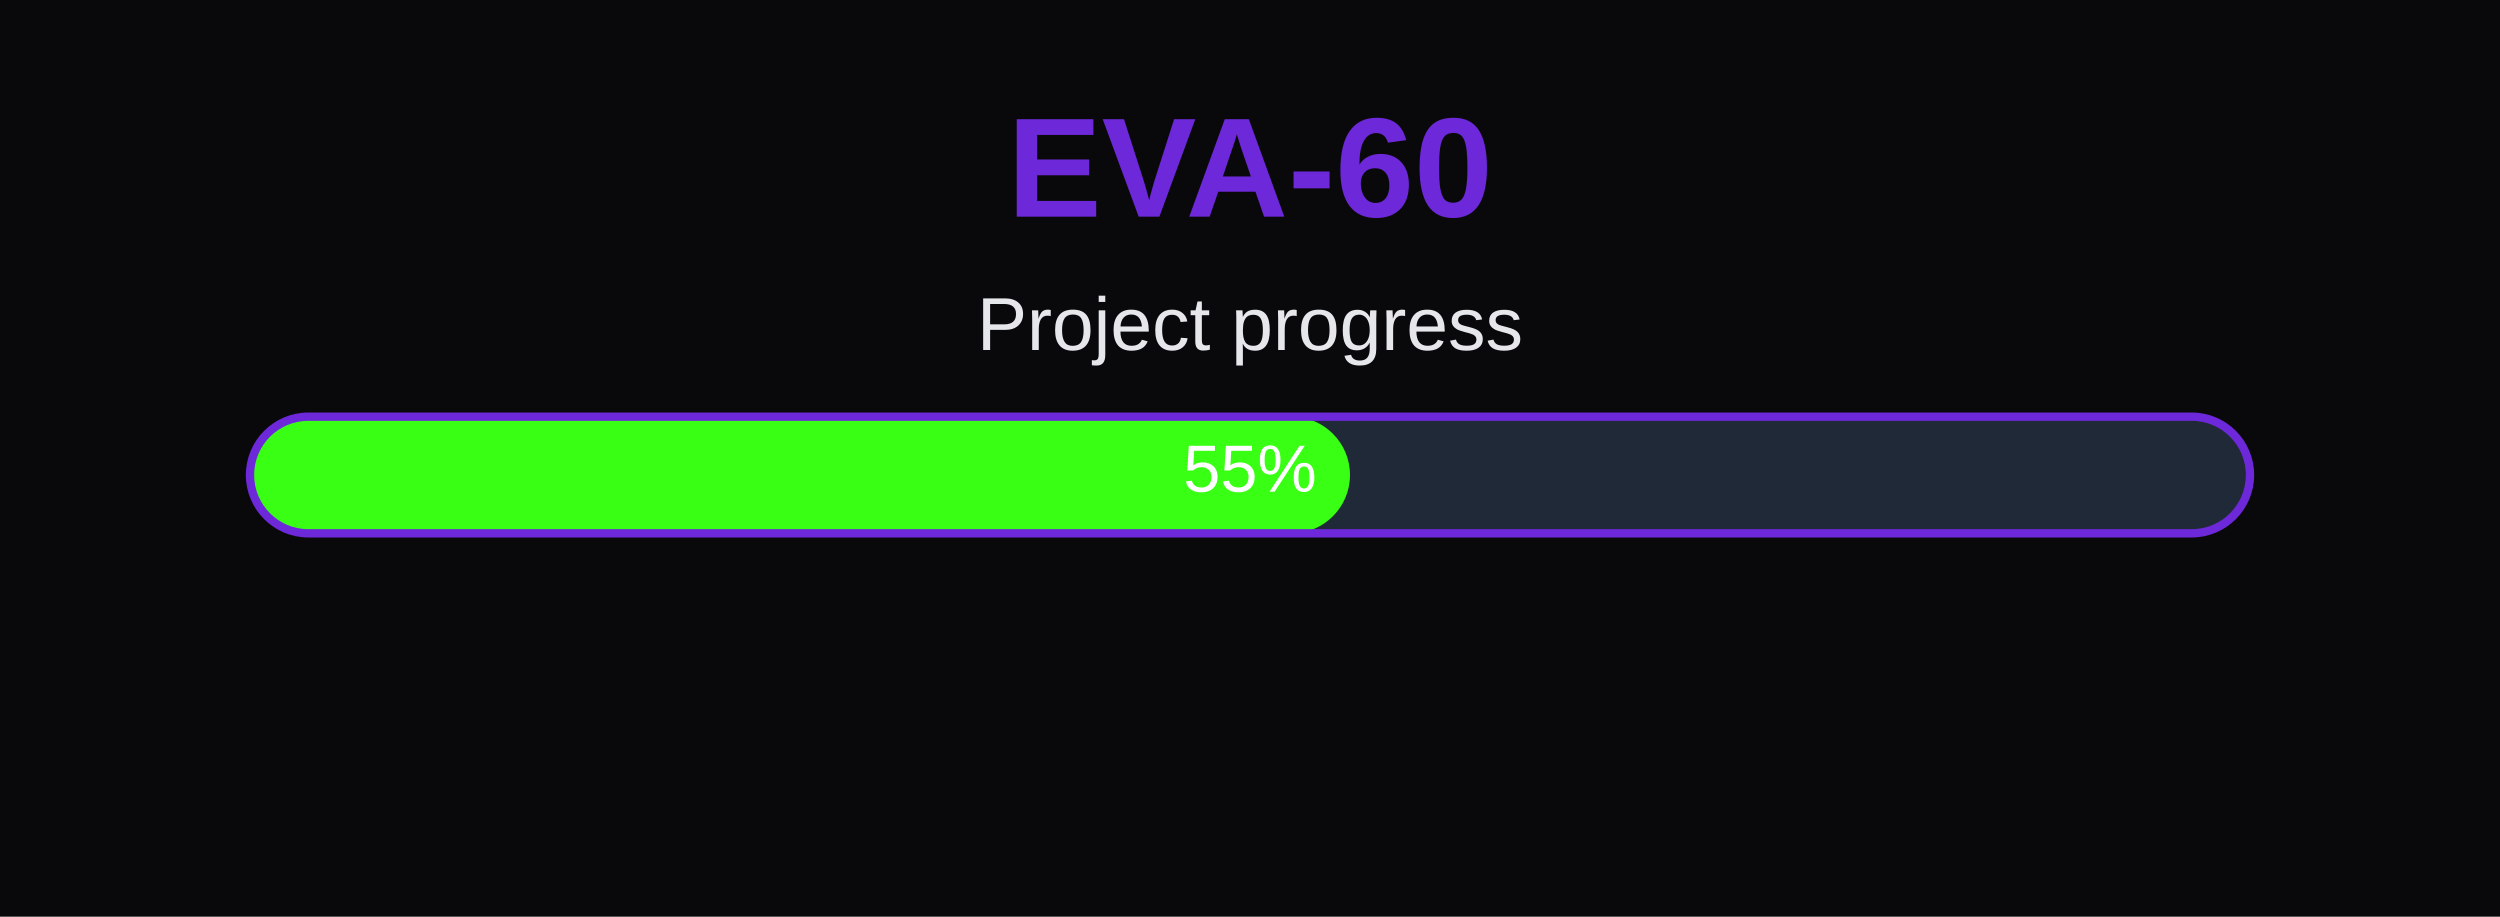
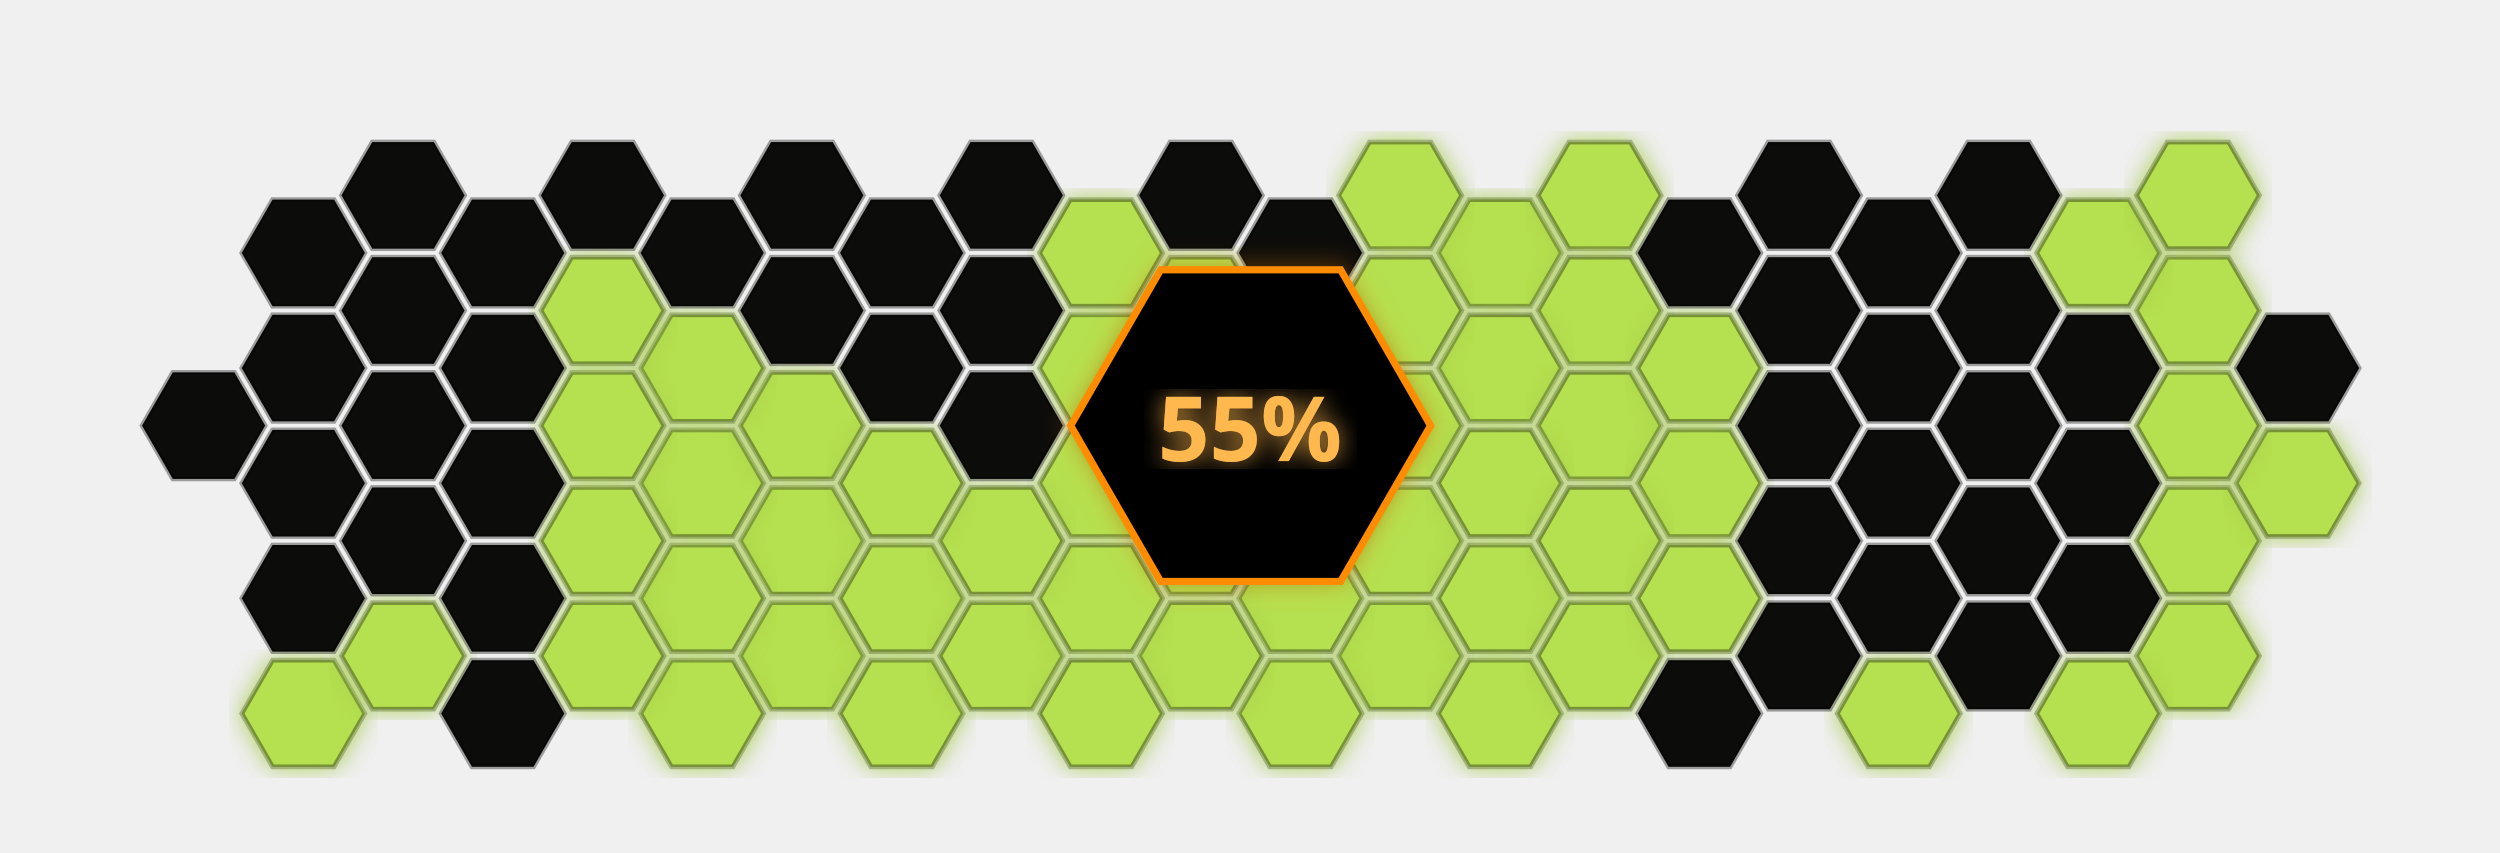
- <svg xmlns="http://www.w3.org/2000/svg" width="600" height="220" viewBox="0 0 600 220">
-   <rect width="600" height="220" fill="#09090B" />
-   <text x="300.0" y="52" text-anchor="middle" font-family="Orbitron, Arial, sans-serif" font-size="34" font-weight="700" fill="#6D28D9">EVA-60</text>
-   <text x="300.0" y="84" text-anchor="middle" font-family="Arial, sans-serif" font-size="18" fill="#E5E7EB">Project progress</text>
-   <rect x="60" y="100" width="480" height="28" rx="14" fill="#1F2937" />
-   <rect x="60" y="100" width="264" height="28" rx="14" fill="#39FF14" />
-   <rect x="60" y="100" width="480" height="28" rx="14" fill="none" stroke="#6D28D9" stroke-width="2" />
-   <text x="300.0" y="118" text-anchor="middle" font-family="Arial, sans-serif" font-size="16" fill="#FFFFFF">55%</text>
+ <svg xmlns="http://www.w3.org/2000/svg" viewBox="0 0 528 180">
+   <style>
+     @font-face {
+       font-family: Orbitron;
+       font-weight: 900;
+       src: url("https://fonts.gstatic.com/s/orbitron/v35/yMJMMIlzdpvBhQQL_SC3X9yhF25-T1nysimBoWgz.woff2") format("woff2");
+     }
+     @keyframes charge {
+       0%, 100% { fill: #0c0c0a; }
+       50%      { fill: #FF8C00; }
+     }
+   </style>
+   <defs>
+     <filter id="g">
+       <feGaussianBlur stdDeviation="2.5" result="blur" />
+       <feMerge>
+         <feMergeNode in="blur" />
+         <feMergeNode in="SourceGraphic" />
+       </feMerge>
+     </filter>
+   </defs>
+   <polygon points="182.36,138.53 175.86,149.79 162.86,149.79 156.36,138.53 162.86,127.27 175.86,127.27" fill="#b5e050" stroke="rgba(0,0,0,0.35)" stroke-width="1" filter="url(#g)" />
+   <polygon points="182.36,114.21 175.86,125.47 162.86,125.47 156.36,114.21 162.86,102.95 175.86,102.95" fill="#b5e050" stroke="rgba(0,0,0,0.35)" stroke-width="1" filter="url(#g)" />
+   <polygon points="203.42,150.69 196.92,161.95 183.92,161.95 177.42,150.69 183.92,139.43 196.92,139.43" fill="#b5e050" stroke="rgba(0,0,0,0.35)" stroke-width="1" filter="url(#g)" />
+   <polygon points="161.30,150.69 154.80,161.95 141.80,161.95 135.30,150.69 141.80,139.43 154.80,139.43" fill="#b5e050" stroke="rgba(0,0,0,0.35)" stroke-width="1" filter="url(#g)" />
+   <polygon points="161.30,126.37 154.80,137.63 141.80,137.63 135.30,126.37 141.80,115.11 154.80,115.11" fill="#b5e050" stroke="rgba(0,0,0,0.35)" stroke-width="1" filter="url(#g)" />
+   <polygon points="308.72,138.53 302.22,149.79 289.22,149.79 282.72,138.53 289.22,127.27 302.22,127.27" fill="#b5e050" stroke="rgba(0,0,0,0.35)" stroke-width="1" filter="url(#g)" />
+   <polygon points="287.66,150.69 281.16,161.95 268.16,161.95 261.66,150.69 268.16,139.43 281.16,139.43" fill="#b5e050" stroke="rgba(0,0,0,0.35)" stroke-width="1" filter="url(#g)" />
+   <polygon points="287.66,126.37 281.16,137.63 268.16,137.63 261.66,126.37 268.16,115.11 281.16,115.11" fill="#b5e050" stroke="rgba(0,0,0,0.35)" stroke-width="1" filter="url(#g)" />
+   <polygon points="161.30,102.05 154.80,113.31 141.80,113.31 135.30,102.05 141.80,90.79 154.80,90.79" fill="#b5e050" stroke="rgba(0,0,0,0.35)" stroke-width="1" filter="url(#g)" />
+   <polygon points="308.72,114.21 302.22,125.47 289.22,125.47 282.72,114.21 289.22,102.95 302.22,102.95" fill="#b5e050" stroke="rgba(0,0,0,0.35)" stroke-width="1" filter="url(#g)" />
+   <polygon points="329.78,53.42 323.28,64.68 310.28,64.68 303.78,53.42 310.28,42.16 323.28,42.16" fill="#b5e050" stroke="rgba(0,0,0,0.35)" stroke-width="1" filter="url(#g)" />
+   <polygon points="350.84,41.26 344.34,52.52 331.34,52.52 324.84,41.26 331.34,30.00 344.34,30.00" fill="#b5e050" stroke="rgba(0,0,0,0.35)" stroke-width="1" filter="url(#g)" />
+   <polygon points="203.42,126.37 196.92,137.63 183.92,137.63 177.42,126.37 183.92,115.11 196.92,115.11" fill="#b5e050" stroke="rgba(0,0,0,0.35)" stroke-width="1" filter="url(#g)" />
+   <polygon points="329.78,150.69 323.28,161.95 310.28,161.95 303.78,150.69 310.28,139.43 323.28,139.43" fill="#b5e050" stroke="rgba(0,0,0,0.35)" stroke-width="1" filter="url(#g)" />
+   <polygon points="182.36,89.89 175.86,101.15 162.86,101.15 156.36,89.89 162.86,78.64 175.86,78.64" fill="#b5e050" stroke="rgba(0,0,0,0.35)" stroke-width="1" filter="url(#g)" />
+   <polygon points="266.60,114.21 260.10,125.47 247.10,125.47 240.60,114.21 247.10,102.95 260.10,102.95" fill="#b5e050" stroke="rgba(0,0,0,0.35)" stroke-width="1" filter="url(#g)" />
+   <polygon points="477.20,138.53 470.70,149.79 457.70,149.79 451.20,138.53 457.70,127.27 470.70,127.27" fill="#b5e050" stroke="rgba(0,0,0,0.35)" stroke-width="1" filter="url(#g)" />
+   <polygon points="350.84,65.58 344.34,76.83 331.34,76.83 324.84,65.58 331.34,54.32 344.34,54.32" fill="#b5e050" stroke="rgba(0,0,0,0.35)" stroke-width="1" filter="url(#g)" />
+   <polygon points="477.20,114.21 470.70,125.47 457.70,125.47 451.20,114.21 457.70,102.95 470.70,102.95" fill="#b5e050" stroke="rgba(0,0,0,0.35)" stroke-width="1" filter="url(#g)" />
+   <polygon points="140.24,138.53 133.74,149.79 120.74,149.79 114.24,138.53 120.74,127.27 133.74,127.27" fill="#b5e050" stroke="rgba(0,0,0,0.35)" stroke-width="1" filter="url(#g)" />
+   <polygon points="224.48,138.53 217.98,149.79 204.98,149.79 198.48,138.53 204.98,127.27 217.98,127.27" fill="#b5e050" stroke="rgba(0,0,0,0.35)" stroke-width="1" filter="url(#g)" />
+   <polygon points="498.26,102.05 491.76,113.31 478.76,113.31 472.26,102.05 478.76,90.79 491.76,90.79" fill="#b5e050" stroke="rgba(0,0,0,0.35)" stroke-width="1" filter="url(#g)" />
+   <polygon points="266.60,138.53 260.10,149.79 247.10,149.79 240.60,138.53 247.10,127.27 260.10,127.27" fill="#b5e050" stroke="rgba(0,0,0,0.35)" stroke-width="1" filter="url(#g)" />
+   <polygon points="477.20,89.89 470.70,101.15 457.70,101.15 451.20,89.89 457.70,78.64 470.70,78.64" fill="#b5e050" stroke="rgba(0,0,0,0.35)" stroke-width="1" filter="url(#g)" />
+   <polygon points="329.78,77.74 323.28,88.99 310.28,88.99 303.78,77.74 310.28,66.48 323.28,66.48" fill="#b5e050" stroke="rgba(0,0,0,0.35)" stroke-width="1" filter="url(#g)" />
+   <polygon points="77.06,150.69 70.56,161.95 57.56,161.95 51.06,150.69 57.56,139.43 70.56,139.43" fill="#b5e050" stroke="rgba(0,0,0,0.35)" stroke-width="1" filter="url(#g)" />
+   <polygon points="140.24,114.21 133.74,125.47 120.74,125.47 114.24,114.21 120.74,102.95 133.74,102.95" fill="#b5e050" stroke="rgba(0,0,0,0.35)" stroke-width="1" filter="url(#g)" />
+   <polygon points="161.30,77.74 154.80,88.99 141.80,88.99 135.30,77.74 141.80,66.48 154.80,66.48" fill="#b5e050" stroke="rgba(0,0,0,0.35)" stroke-width="1" filter="url(#g)" />
+   <polygon points="308.72,89.89 302.22,101.15 289.22,101.15 282.72,89.89 289.22,78.64 302.22,78.64" fill="#b5e050" stroke="rgba(0,0,0,0.35)" stroke-width="1" filter="url(#g)" />
+   <polygon points="329.78,126.37 323.28,137.63 310.28,137.63 303.78,126.37 310.28,115.11 323.28,115.11" fill="#b5e050" stroke="rgba(0,0,0,0.35)" stroke-width="1" filter="url(#g)" />
+   <polygon points="266.60,65.58 260.10,76.83 247.10,76.83 240.60,65.58 247.10,54.32 260.10,54.32" fill="#b5e050" stroke="rgba(0,0,0,0.35)" stroke-width="1" filter="url(#g)" />
+   <polygon points="477.20,65.58 470.70,76.83 457.70,76.83 451.20,65.58 457.70,54.32 470.70,54.32" fill="#b5e050" stroke="rgba(0,0,0,0.35)" stroke-width="1" filter="url(#g)" />
+   <polygon points="308.72,41.26 302.22,52.52 289.22,52.52 282.72,41.26 289.22,30.00 302.22,30.00" fill="#b5e050" stroke="rgba(0,0,0,0.35)" stroke-width="1" filter="url(#g)" />
+   <polygon points="140.24,89.89 133.74,101.15 120.74,101.15 114.24,89.89 120.74,78.64 133.74,78.64" fill="#b5e050" stroke="rgba(0,0,0,0.35)" stroke-width="1" filter="url(#g)" />
+   <polygon points="350.84,89.89 344.34,101.15 331.34,101.15 324.84,89.89 331.34,78.64 344.34,78.64" fill="#b5e050" stroke="rgba(0,0,0,0.35)" stroke-width="1" filter="url(#g)" />
+   <polygon points="329.78,102.05 323.28,113.31 310.28,113.31 303.78,102.05 310.28,90.79 323.28,90.79" fill="#b5e050" stroke="rgba(0,0,0,0.35)" stroke-width="1" filter="url(#g)" />
+   <polygon points="245.54,77.74 239.04,88.99 226.04,88.99 219.54,77.74 226.04,66.48 239.04,66.48" fill="#b5e050" stroke="rgba(0,0,0,0.35)" stroke-width="1" filter="url(#g)" />
+   <polygon points="371.90,102.05 365.40,113.31 352.40,113.31 345.90,102.05 352.40,90.79 365.40,90.79" fill="#b5e050" stroke="rgba(0,0,0,0.35)" stroke-width="1" filter="url(#g)" />
+   <polygon points="140.24,65.58 133.74,76.83 120.74,76.83 114.24,65.58 120.74,54.32 133.74,54.32" fill="#b5e050" stroke="rgba(0,0,0,0.35)" stroke-width="1" filter="url(#g)" />
+   <polygon points="245.54,102.05 239.04,113.31 226.04,113.31 219.54,102.05 226.04,90.79 239.04,90.79" fill="#b5e050" stroke="rgba(0,0,0,0.35)" stroke-width="1" filter="url(#g)" />
+   <polygon points="414.02,150.69 407.52,161.95 394.52,161.95 388.02,150.69 394.52,139.43 407.52,139.43" fill="#b5e050" stroke="rgba(0,0,0,0.35)" stroke-width="1" filter="url(#g)" />
+   <polygon points="308.72,65.58 302.22,76.83 289.22,76.83 282.72,65.58 289.22,54.32 302.22,54.32" fill="#b5e050" stroke="rgba(0,0,0,0.35)" stroke-width="1" filter="url(#g)" />
+   <polygon points="371.90,77.74 365.40,88.99 352.40,88.99 345.90,77.74 352.40,66.48 365.40,66.48" fill="#b5e050" stroke="rgba(0,0,0,0.35)" stroke-width="1" filter="url(#g)" />
+   <polygon points="98.12,138.53 91.62,149.79 78.62,149.79 72.12,138.53 78.62,127.27 91.62,127.27" fill="#b5e050" stroke="rgba(0,0,0,0.35)" stroke-width="1" filter="url(#g)" />
+   <polygon points="245.54,53.42 239.04,64.68 226.04,64.68 219.54,53.42 226.04,42.16 239.04,42.16" fill="#b5e050" stroke="rgba(0,0,0,0.35)" stroke-width="1" filter="url(#g)" />
+   <polygon points="456.14,53.42 449.64,64.68 436.64,64.68 430.14,53.42 436.64,42.16 449.64,42.16" fill="#b5e050" stroke="rgba(0,0,0,0.35)" stroke-width="1" filter="url(#g)" />
+   <polygon points="456.14,150.69 449.64,161.95 436.64,161.95 430.14,150.69 436.64,139.43 449.64,139.43" fill="#b5e050" stroke="rgba(0,0,0,0.35)" stroke-width="1" filter="url(#g)" />
+   <polygon points="477.20,41.26 470.70,52.52 457.70,52.52 451.20,41.26 457.70,30.00 470.70,30.00" fill="#b5e050" stroke="rgba(0,0,0,0.35)" stroke-width="1" filter="url(#g)" />
+   <polygon points="245.54,126.37 239.04,137.63 226.04,137.63 219.54,126.37 226.04,115.11 239.04,115.11" fill="#b5e050" stroke="rgba(0,0,0,0.35)" stroke-width="1" filter="url(#g)" />
+   <polygon points="245.54,150.69 239.04,161.95 226.04,161.95 219.54,150.69 226.04,139.43 239.04,139.43" fill="#b5e050" stroke="rgba(0,0,0,0.35)" stroke-width="1" filter="url(#g)" />
+   <polygon points="350.84,138.53 344.34,149.79 331.34,149.79 324.84,138.53 331.34,127.27 344.34,127.27" fill="#b5e050" stroke="rgba(0,0,0,0.35)" stroke-width="1" filter="url(#g)" />
+   <polygon points="350.84,114.21 344.34,125.47 331.34,125.47 324.84,114.21 331.34,102.95 344.34,102.95" fill="#b5e050" stroke="rgba(0,0,0,0.35)" stroke-width="1" filter="url(#g)" />
+   <polygon points="371.90,126.37 365.40,137.63 352.40,137.63 345.90,126.37 352.40,115.11 365.40,115.11" fill="#b5e050" stroke="rgba(0,0,0,0.35)" stroke-width="1" filter="url(#g)" />
+   <polygon points="224.48,114.21 217.98,125.47 204.98,125.47 198.48,114.21 204.98,102.95 217.98,102.95" fill="#b5e050" stroke="rgba(0,0,0,0.35)" stroke-width="1" filter="url(#g)" />
+   <polygon points="203.42,102.05 196.92,113.31 183.92,113.31 177.42,102.05 183.92,90.79 196.92,90.79" fill="#b5e050" stroke="rgba(0,0,0,0.35)" stroke-width="1" filter="url(#g)" />
+   <polygon points="392.96,138.53 386.46,149.79 373.46,149.79 366.96,138.53 373.46,127.27 386.46,127.27" fill="#0c0c0a" stroke="rgba(0,0,0,0.35)" stroke-width="1" style="animation: charge 5.0s ease-in-out infinite; animation-delay: 0.000s;" />
+   <polygon points="435.08,138.53 428.58,149.79 415.58,149.79 409.08,138.53 415.58,127.27 428.58,127.27" fill="#0c0c0a" stroke="rgba(0,0,0,0.35)" stroke-width="1" style="animation: charge 5.0s ease-in-out infinite; animation-delay: 0.333s;" />
+   <polygon points="119.18,150.69 112.68,161.95 99.68,161.95 93.18,150.69 99.68,139.43 112.68,139.43" fill="#0c0c0a" stroke="rgba(0,0,0,0.35)" stroke-width="1" style="animation: charge 5.0s ease-in-out infinite; animation-delay: 0.667s;" />
+   <polygon points="224.48,41.26 217.98,52.52 204.98,52.52 198.48,41.26 204.98,30.00 217.98,30.00" fill="#0c0c0a" stroke="rgba(0,0,0,0.35)" stroke-width="1" style="animation: charge 5.0s ease-in-out infinite; animation-delay: 1.000s;" />
+   <polygon points="371.90,53.42 365.40,64.68 352.40,64.68 345.90,53.42 352.40,42.16 365.40,42.16" fill="#0c0c0a" stroke="rgba(0,0,0,0.35)" stroke-width="1" style="animation: charge 5.0s ease-in-out infinite; animation-delay: 1.333s;" />
+   <polygon points="182.36,65.58 175.86,76.83 162.86,76.83 156.36,65.58 162.86,54.32 175.86,54.32" fill="#0c0c0a" stroke="rgba(0,0,0,0.35)" stroke-width="1" style="animation: charge 5.0s ease-in-out infinite; animation-delay: 1.667s;" />
+   <polygon points="140.24,41.26 133.74,52.52 120.74,52.52 114.24,41.26 120.74,30.00 133.74,30.00" fill="#0c0c0a" stroke="rgba(0,0,0,0.35)" stroke-width="1" style="animation: charge 5.0s ease-in-out infinite; animation-delay: 2.000s;" />
+   <polygon points="392.96,114.21 386.46,125.47 373.46,125.47 366.96,114.21 373.46,102.95 386.46,102.95" fill="#0c0c0a" stroke="rgba(0,0,0,0.35)" stroke-width="1" style="animation: charge 5.0s ease-in-out infinite; animation-delay: 2.333s;" />
+   <polygon points="56.00,89.89 49.50,101.15 36.50,101.15 30.00,89.89 36.50,78.64 49.50,78.64" fill="#0c0c0a" stroke="rgba(0,0,0,0.35)" stroke-width="1" style="animation: charge 5.0s ease-in-out infinite; animation-delay: 2.667s;" />
+   <polygon points="266.60,41.26 260.10,52.52 247.10,52.52 240.60,41.26 247.10,30.00 260.10,30.00" fill="#0c0c0a" stroke="rgba(0,0,0,0.35)" stroke-width="1" style="animation: charge 5.0s ease-in-out infinite; animation-delay: 3.000s;" />
+   <polygon points="498.26,77.74 491.76,88.99 478.76,88.99 472.26,77.74 478.76,66.48 491.76,66.48" fill="#0c0c0a" stroke="rgba(0,0,0,0.35)" stroke-width="1" style="animation: charge 5.0s ease-in-out infinite; animation-delay: 3.333s;" />
+   <polygon points="287.66,53.42 281.16,64.68 268.16,64.68 261.66,53.42 268.16,42.16 281.16,42.16" fill="#0c0c0a" stroke="rgba(0,0,0,0.35)" stroke-width="1" style="animation: charge 5.0s ease-in-out infinite; animation-delay: 3.667s;" />
+   <polygon points="371.90,150.69 365.40,161.95 352.40,161.95 345.90,150.69 352.40,139.43 365.40,139.43" fill="#0c0c0a" stroke="rgba(0,0,0,0.35)" stroke-width="1" style="animation: charge 5.0s ease-in-out infinite; animation-delay: 4.000s;" />
+   <polygon points="161.30,53.42 154.80,64.68 141.80,64.68 135.30,53.42 141.80,42.16 154.80,42.16" fill="#0c0c0a" stroke="rgba(0,0,0,0.35)" stroke-width="1" style="animation: charge 5.0s ease-in-out infinite; animation-delay: 4.333s;" />
+   <polygon points="456.14,77.74 449.64,88.99 436.64,88.99 430.14,77.74 436.64,66.48 449.64,66.48" fill="#0c0c0a" stroke="rgba(0,0,0,0.35)" stroke-width="1" style="animation: charge 5.0s ease-in-out infinite; animation-delay: 4.667s;" />
+   <polygon points="77.06,126.37 70.56,137.63 57.56,137.63 51.06,126.37 57.56,115.11 70.56,115.11" fill="#0c0c0a" stroke="rgba(0,0,0,0.35)" stroke-width="1" />
+   <polygon points="224.48,65.58 217.98,76.83 204.98,76.83 198.48,65.58 204.98,54.32 217.98,54.32" fill="#0c0c0a" stroke="rgba(0,0,0,0.35)" stroke-width="1" />
+   <polygon points="224.48,89.89 217.98,101.15 204.98,101.15 198.48,89.89 204.98,78.64 217.98,78.64" fill="#0c0c0a" stroke="rgba(0,0,0,0.35)" stroke-width="1" />
+   <polygon points="456.14,126.37 449.64,137.63 436.64,137.63 430.14,126.37 436.64,115.11 449.64,115.11" fill="#0c0c0a" stroke="rgba(0,0,0,0.35)" stroke-width="1" />
+   <polygon points="203.42,53.42 196.92,64.68 183.92,64.68 177.42,53.42 183.92,42.16 196.92,42.16" fill="#0c0c0a" stroke="rgba(0,0,0,0.35)" stroke-width="1" />
+   <polygon points="456.14,102.05 449.64,113.31 436.64,113.31 430.14,102.05 436.64,90.79 449.64,90.79" fill="#0c0c0a" stroke="rgba(0,0,0,0.35)" stroke-width="1" />
+   <polygon points="203.42,77.74 196.92,88.99 183.92,88.99 177.42,77.74 183.92,66.48 196.92,66.48" fill="#0c0c0a" stroke="rgba(0,0,0,0.35)" stroke-width="1" />
+   <polygon points="392.96,89.89 386.46,101.15 373.46,101.15 366.96,89.89 373.46,78.64 386.46,78.64" fill="#0c0c0a" stroke="rgba(0,0,0,0.35)" stroke-width="1" />
+   <polygon points="182.36,41.26 175.86,52.52 162.86,52.52 156.36,41.26 162.86,30.00 175.86,30.00" fill="#0c0c0a" stroke="rgba(0,0,0,0.35)" stroke-width="1" />
+   <polygon points="414.02,126.37 407.52,137.63 394.52,137.63 388.02,126.37 394.52,115.11 407.52,115.11" fill="#0c0c0a" stroke="rgba(0,0,0,0.35)" stroke-width="1" />
+   <polygon points="119.18,53.42 112.68,64.68 99.68,64.68 93.18,53.42 99.68,42.16 112.68,42.16" fill="#0c0c0a" stroke="rgba(0,0,0,0.35)" stroke-width="1" />
+   <polygon points="119.18,126.37 112.68,137.63 99.68,137.63 93.18,126.37 99.68,115.11 112.68,115.11" fill="#0c0c0a" stroke="rgba(0,0,0,0.35)" stroke-width="1" />
+   <polygon points="435.08,41.26 428.58,52.52 415.58,52.52 409.08,41.26 415.58,30.00 428.58,30.00" fill="#0c0c0a" stroke="rgba(0,0,0,0.35)" stroke-width="1" />
+   <polygon points="435.08,114.21 428.58,125.47 415.58,125.47 409.08,114.21 415.58,102.95 428.58,102.95" fill="#0c0c0a" stroke="rgba(0,0,0,0.35)" stroke-width="1" />
+   <polygon points="98.12,114.21 91.62,125.47 78.62,125.47 72.12,114.21 78.62,102.95 91.62,102.95" fill="#0c0c0a" stroke="rgba(0,0,0,0.35)" stroke-width="1" />
+   <polygon points="119.18,77.74 112.68,88.99 99.68,88.99 93.18,77.74 99.68,66.48 112.68,66.48" fill="#0c0c0a" stroke="rgba(0,0,0,0.35)" stroke-width="1" />
+   <polygon points="119.18,102.05 112.68,113.31 99.68,113.31 93.18,102.05 99.68,90.79 112.68,90.79" fill="#0c0c0a" stroke="rgba(0,0,0,0.35)" stroke-width="1" />
+   <polygon points="392.96,65.58 386.46,76.83 373.46,76.83 366.96,65.58 373.46,54.32 386.46,54.32" fill="#0c0c0a" stroke="rgba(0,0,0,0.35)" stroke-width="1" />
+   <polygon points="77.06,102.05 70.56,113.31 57.56,113.31 51.06,102.05 57.56,90.79 70.56,90.79" fill="#0c0c0a" stroke="rgba(0,0,0,0.35)" stroke-width="1" />
+   <polygon points="392.96,41.26 386.46,52.52 373.46,52.52 366.96,41.26 373.46,30.00 386.46,30.00" fill="#0c0c0a" stroke="rgba(0,0,0,0.35)" stroke-width="1" />
+   <polygon points="414.02,102.05 407.52,113.31 394.52,113.31 388.02,102.05 394.52,90.79 407.52,90.79" fill="#0c0c0a" stroke="rgba(0,0,0,0.35)" stroke-width="1" />
+   <polygon points="435.08,65.58 428.58,76.83 415.58,76.83 409.08,65.58 415.58,54.32 428.58,54.32" fill="#0c0c0a" stroke="rgba(0,0,0,0.35)" stroke-width="1" />
+   <polygon points="435.08,89.89 428.58,101.15 415.58,101.15 409.08,89.89 415.58,78.64 428.58,78.64" fill="#0c0c0a" stroke="rgba(0,0,0,0.35)" stroke-width="1" />
+   <polygon points="414.02,53.42 407.52,64.68 394.52,64.68 388.02,53.42 394.52,42.16 407.52,42.16" fill="#0c0c0a" stroke="rgba(0,0,0,0.35)" stroke-width="1" />
+   <polygon points="98.12,41.26 91.62,52.52 78.62,52.52 72.12,41.26 78.62,30.00 91.62,30.00" fill="#0c0c0a" stroke="rgba(0,0,0,0.35)" stroke-width="1" />
+   <polygon points="98.12,89.89 91.62,101.15 78.62,101.15 72.12,89.89 78.62,78.64 91.62,78.64" fill="#0c0c0a" stroke="rgba(0,0,0,0.35)" stroke-width="1" />
+   <polygon points="414.02,77.74 407.52,88.99 394.52,88.99 388.02,77.74 394.52,66.48 407.52,66.48" fill="#0c0c0a" stroke="rgba(0,0,0,0.35)" stroke-width="1" />
+   <polygon points="77.06,77.74 70.56,88.99 57.56,88.99 51.06,77.74 57.56,66.48 70.56,66.48" fill="#0c0c0a" stroke="rgba(0,0,0,0.35)" stroke-width="1" />
+   <polygon points="77.06,53.42 70.56,64.68 57.56,64.68 51.06,53.42 57.56,42.16 70.56,42.16" fill="#0c0c0a" stroke="rgba(0,0,0,0.35)" stroke-width="1" />
+   <polygon points="98.12,65.58 91.62,76.83 78.62,76.83 72.12,65.58 78.62,54.32 91.62,54.32" fill="#0c0c0a" stroke="rgba(0,0,0,0.35)" stroke-width="1" />
+   <polygon points="302.13,89.89 283.13,122.80 245.13,122.80 226.13,89.89 245.13,56.99 283.13,56.99" fill="#000000" stroke="#FF8C00" stroke-width="1.5" />
+   <polygon points="302.13,89.89 283.13,122.80 245.13,122.80 226.13,89.89 245.13,56.99 283.13,56.99" fill="#000000" stroke="#FF8C00" stroke-width="1.5" filter="url(#g)" opacity="0.5" />
+   <text x="264" y="90" text-anchor="middle" dominant-baseline="central" fill="#ffb84d" font-size="19" font-family="'Orbitron','Arial Black',sans-serif" font-weight="900" filter="url(#g)" opacity="0.8">55%</text>
+   <text x="264" y="90" text-anchor="middle" dominant-baseline="central" fill="#ffb84d" font-size="19" font-family="'Orbitron','Arial Black',sans-serif" font-weight="900">55%</text>
</svg>
